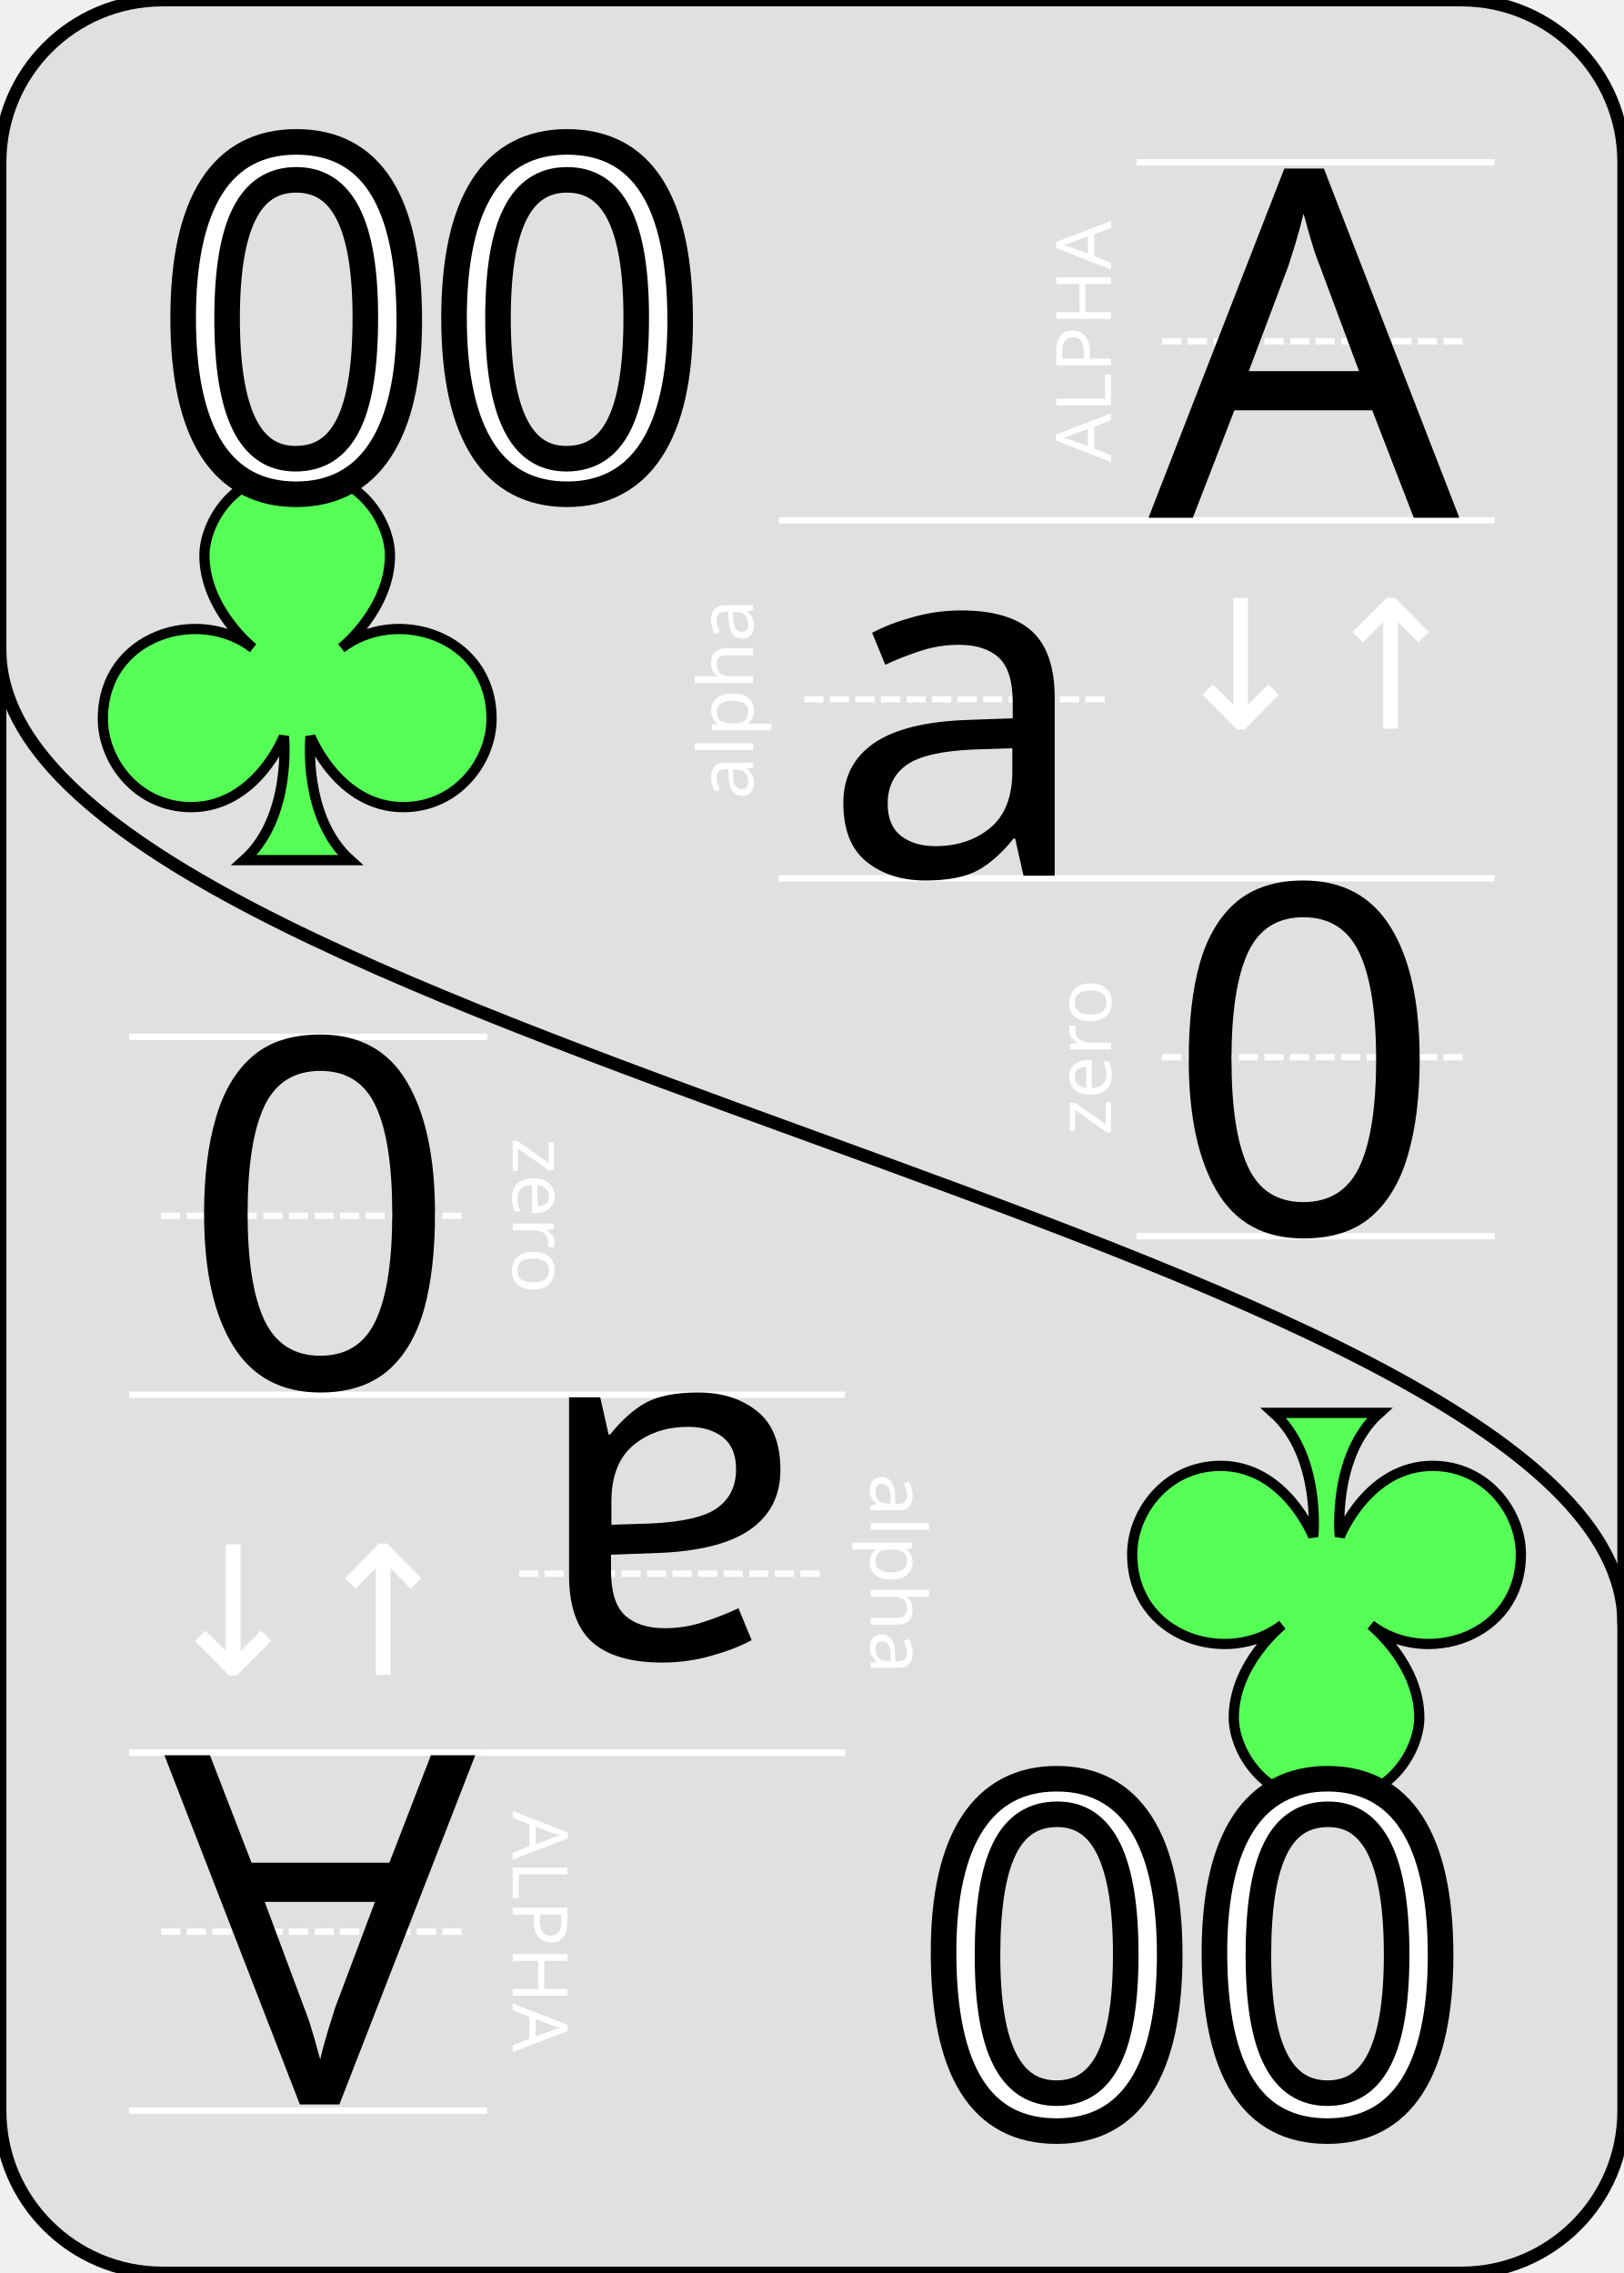
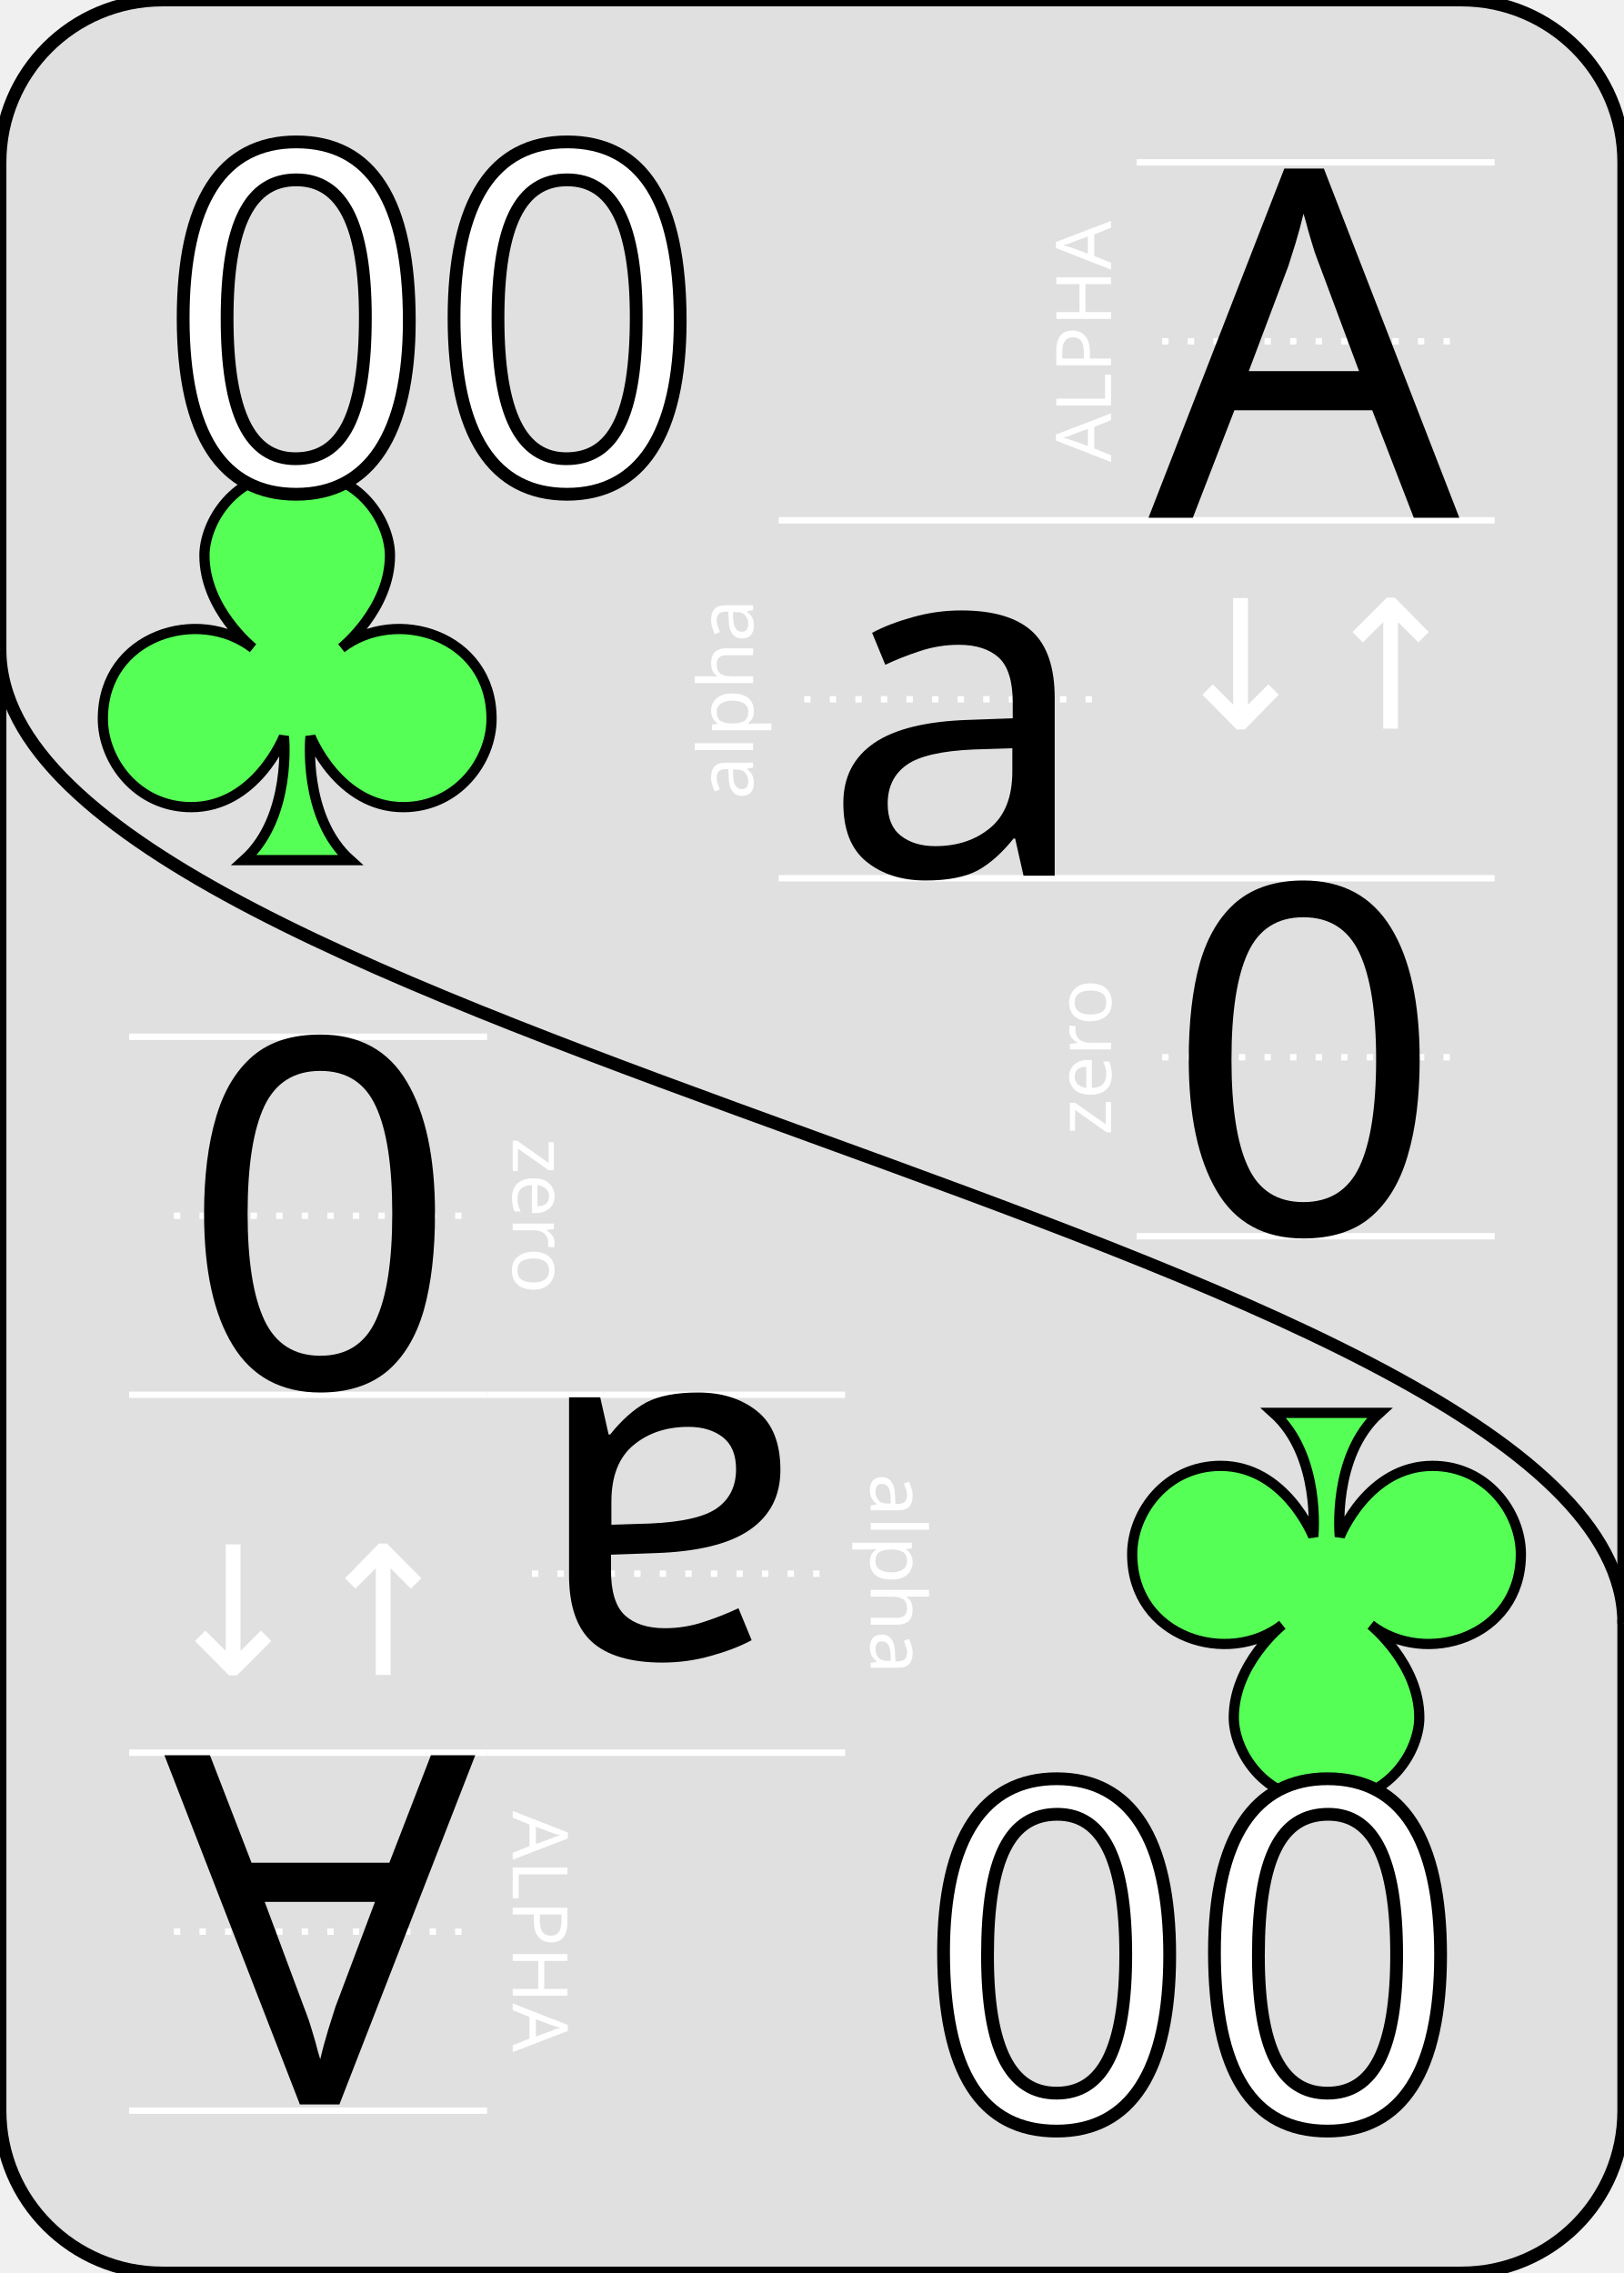
<svg xmlns="http://www.w3.org/2000/svg" xmlns:xlink="http://www.w3.org/1999/xlink" width="2.5in" height="3.5in" viewBox="0 0 63.5 88.9" version="1.1" id="svg1547">
-   <defs id="defs1544">
-     <g id="heart-full" transform="translate(-7,-14)">
-       <path style="fill:none;stroke:#000000;stroke-width:1.0;stroke-linecap:butt;stroke-linejoin:miter;stroke-opacity:1" d="M 7,14 C -5.5,3.5 2,-3 7,2 12,-3 19.5,3.5 7,14 Z" />
+   <style>
+    text { font-family:'Helvetica Neue'; font-size:19.05; line-height:1; fill:#000000;fill-opacity:1;stroke:none; }
+    g.emoji path, g.emoji ellipse, g.emoji circle  { fill:none;stroke:#000000;stroke-width:1.0;stroke-linecap:round;stroke-miterlimit:4;stroke-dasharray:none;stroke-opacity:1 }
+    text.number { fill:#ffffff;fill-opacity:1;stroke:#000000;stroke-width:0.5; }
+    g#formats-dark text { font-size:7px;fill:#ffffff; }
+    g#thumb-up text, g#thumb-down text { font-size:7px; }
+    path  { fill:none;stroke:#000000;stroke-width:1.0;stroke-linecap:butt;stroke-linejoin:miter;stroke-opacity:1; }
+    path.suit { fill:#808080;stroke:#000000;stroke-width:0.5; }
+    g#border path  { fill:#e0e0e0;fill-opacity:1;stroke:#000000;stroke-width:0.5;stroke-opacity:1;stroke-miterlimit:4;stroke-dasharray:none; }
+    g#lines path { fill:none;stroke:#ffffff;stroke-width:0.25;stroke-linecap:butt;stroke-linejoin:miter;stroke-miterlimit:4;stroke-dasharray:none;stroke-dashoffset:0;stroke-opacity:1 }
+    g#lines-dark path { fill:none;stroke:#000000;stroke-width:0.5;stroke-linecap:butt;stroke-linejoin:miter;stroke-miterlimit:4;stroke-dasharray:none;stroke-dashoffset:0;stroke-opacity:1; }
+    g#lines path.lines-center { stroke-dasharray:0.25, 0.75;}
+   </style>
+   <defs>
+     <g id="heart-full" class="emoji" transform="translate(-7,-14)">
+       <path d="M 7,14 C -5.5,3.5 2,-3 7,2 12,-3 19.5,3.5 7,14 Z" />
    </g>
-     <g id="heart-broken" transform="translate(-7,-14)">
-       <path style="fill:none;stroke:#000000;stroke-width:1;stroke-linecap:butt;stroke-linejoin:miter;stroke-opacity:1" d="M 3.119,0.918 C -0.516,1.134 -2.304,6.546 6.573,13.572 L 10.056,6.195 5.805,7.761 6.763,2.319 C 5.546,1.284 4.244,0.851 3.119,0.918 Z" />
-       <path style="fill:none;stroke:#000000;stroke-width:1;stroke-linecap:butt;stroke-linejoin:miter;stroke-opacity:1" d="M 11.598,-0.031 C 10.627,-0.087 9.524,0.229 8.459,0.983 L 6.937,5.754 12.36,4.47 6.655,12.992 c 0.148,0.146 0.298,0.292 0.453,0.44 C 17.163,6.008 15.371,0.19 11.598,-0.031 Z" />
+     <g id="heart-broken" class="emoji" transform="translate(-7,-14)">
+       <path d="M 3.119,0.918 C -0.516,1.134 -2.304,6.546 6.573,13.572            L 10.056,6.195 5.805,7.761 6.763,2.319            C 5.546,1.284 4.244,0.851 3.119,0.918 Z" />
+       <path d="M 11.598,-0.031 C 10.627,-0.087 9.524,0.229 8.459,0.983            L 6.937,5.754 12.36,4.47 6.655,12.992            c 0.148,0.146 0.298,0.292 0.453,0.44            C 17.163,6.008 15.371,0.19 11.598,-0.031 Z" />
    </g>
-     <g id="thumb">
-       <path style="fill:none;stroke:#000000;stroke-width:1;stroke-linecap:butt;stroke-linejoin:miter;stroke-opacity:1;stroke-miterlimit:4;stroke-dasharray:none" d="m 0.25,6 h 4 C 3.761,3.426 2.261,0.331 6.095,0.464 9.005,0.565 8.214,3.28 7.75,6 c 3,0 7,1 4,3 1,1 1,1 0,2 2,1 2,3 -11.5,2 z" id="thumb-hand" />
-       <path style="fill:none;stroke:#000000;stroke-width:0.5;stroke-linecap:butt;stroke-linejoin:miter;stroke-opacity:1;stroke-miterlimit:4;stroke-dasharray:none" d="m 4.722,1.807 c 0,0 0.175,2.379 1.03,2.351 0.834,-0.027 0.855,-2.351 0.855,-2.351 z" id="thumb-nail" />
+     <g id="thumb" class="emoji">
+       <path d="m 0.25,6 h 4 C 3.761,3.426 2.261,0.331 6.095,0.464           9.005,0.565 8.214,3.28 7.75,6 c 3,0 7,1 4,3 1,1 1,1 0,2 2,1 2,3 -11.5,2 z" id="thumb-hand" />
+       <path style="stroke-width:0.5" d="m 4.722,1.807 c 0,0 0.175,2.379 1.03,2.351           0.834,-0.027 0.855,-2.351 0.855,-2.351 z" id="thumb-nail" />
    </g>
-     <g id="thumb-up" transform="translate(-7,-14)">
-       <use x="0" y="0" xlink:href="#thumb" />
-       <text xml:space="preserve" text-anchor="middle" style="font-size:7px;line-height:1;font-family:sans-serif;fill:#000000;fill-opacity:1;stroke:#ffffff;stroke-width:0;stroke-miterlimit:4;stroke-dasharray:none;stroke-opacity:1" x="6" y="12">+1</text>
+     <g id="thumb-up" class="emoji" transform="translate(-7,-14)">
+       <use xlink:href="#thumb" />
+       <text text-anchor="middle" x="6" y="12">+1</text>
    </g>
-     <g id="thumb-down" transform="translate(-7,-14)">
-       <use x="0" y="0" transform="matrix(1,0,0,-1,0,14)" xlink:href="#thumb" />
-       <text xml:space="preserve" text-anchor="middle" style="font-size:7px;line-height:1;font-family:sans-serif;fill:#000000;fill-opacity:1;stroke:#ffffff;stroke-width:0;stroke-miterlimit:4;stroke-dasharray:none;stroke-opacity:1" x="7" y="7">-1</text>
+     <g id="thumb-down" class="emoji" transform="translate(-7,-14)">
+       <use transform="matrix(1,0,0,-1,0,14)" xlink:href="#thumb" />
+       <text text-anchor="middle" x="7" y="7">-1</text>
    </g>
-     <g id="sad" transform="translate(-7,-14)">
-       <ellipse style="fill:none;stroke:#000000;stroke-width:1.0;stroke-linecap:round;stroke-miterlimit:4;stroke-dasharray:none;stroke-dashoffset:3.467;stroke-opacity:1" id="sad-right-eye" cx="9.5" cy="4" rx="0.25" ry="0.75" />
-       <ellipse style="fill:none;stroke:#000000;stroke-width:1.0;stroke-linecap:round;stroke-miterlimit:4;stroke-dasharray:none;stroke-dashoffset:3.467;stroke-opacity:1" id="sad-left-eye" cx="4.5" cy="4" rx="0.25" ry="0.75" />
-       <circle style="fill:none;stroke:#000000;stroke-width:1.0;stroke-linecap:round;stroke-miterlimit:4;stroke-dasharray:none;stroke-dashoffset:3.467;stroke-opacity:1" id="sad-face" cx="7" cy="7" r="7" />
-       <path style="fill:none;stroke:#000000;stroke-width:1.0;stroke-linecap:round;stroke-linejoin:miter;stroke-miterlimit:4;stroke-dasharray:none;stroke-opacity:1" d="m 3,10 c 1.5,-3 6,-3 8,0" id="sad-frown" />
+     <g id="sad" class="emoji" transform="translate(-7,-14)">
+       <ellipse id="sad-right-eye" cx="9.5" cy="4" rx="0.25" ry="0.75" />
+       <ellipse id="sad-left-eye" cx="4.5" cy="4" rx="0.25" ry="0.75" />
+       <circle id="sad-face" cx="7" cy="7" r="7" />
+       <path d="m 3,10 c 1.5,-3 6,-3 8,0" id="sad-frown" />
    </g>
-     <g id="happy" transform="translate(-7,-14)">
-       <ellipse style="fill:none;stroke:#000000;stroke-width:1.0;stroke-linecap:round;stroke-miterlimit:4;stroke-dasharray:none;stroke-dashoffset:3.467;stroke-opacity:1" id="happy-right-eye" cx="9.5" cy="4" rx="0.25" ry="0.75" />
-       <ellipse style="fill:none;stroke:#000000;stroke-width:1.0;stroke-linecap:round;stroke-miterlimit:4;stroke-dasharray:none;stroke-dashoffset:3.467;stroke-opacity:1" id="happy-left-eye" cx="4.5" cy="4" rx="0.25" ry="0.75" />
-       <circle style="fill:none;stroke:#000000;stroke-width:1.0;stroke-linecap:round;stroke-miterlimit:4;stroke-dasharray:none;stroke-dashoffset:3.467;stroke-opacity:1" id="happy-face" cx="7" cy="7" r="7" />
-       <path style="fill:none;stroke:#000000;stroke-width:1.0;stroke-linecap:round;stroke-linejoin:miter;stroke-miterlimit:4;stroke-dasharray:none;stroke-opacity:1" d="m 3,8 c 1.5,4 6,4 8,0" id="happy-smile" />
+     <g id="happy" class="emoji" transform="translate(-7,-14)">
+       <ellipse id="happy-right-eye" cx="9.5" cy="4" rx="0.25" ry="0.75" />
+       <ellipse id="happy-left-eye" cx="4.5" cy="4" rx="0.25" ry="0.75" />
+       <circle id="happy-face" cx="7" cy="7" r="7" />
+       <path d="m 3,8 c 1.5,4 6,4 8,0" id="happy-smile" />
    </g>
-     <path id="suit-heart" transform="translate(-2.5,-14)" style="fill:#ff5555;stroke:#000000;stroke-width:0.5;stroke-linecap:butt;stroke-linejoin:miter;stroke-opacity:1" d="M 7,14 C -5.5,3.5 2,-3 7,2 12,-3 19.5,3.5 7,14 Z" />
-     <path id="suit-club" transform="translate(1,0) scale(0.80)" d="m 7.5,-8 c 0,0 2.375,-1.9 2.375,-4.534               0,-1.542 -1.369,-4.102 -4.534,-4.102 -3.165,0 -4.534,2.561               -4.534,4.102 0,2.634 2.375,4.534 2.375,4.534               -2.638,-2.055 -7.341,-0.652 -7.341,3.455 0,2.056 1.68,4.318               4.318,4.318 3.165,0 4.534,-3.455 4.534,-3.455 0,0 0.402,3.938               -1.943,6.046 h 5.182 c -2.345,-2.107 -1.943,-6.046 -1.943,-6.046 0,0               1.369,3.455 4.534,3.455 2.639,0 4.318,-2.263 4.318,-4.318 0,-4.107               -4.703,-5.51 -7.341,-3.455 z" style="fill:#55ff55;fill-opacity:1;stroke:#000000;stroke-width:0.5;stroke-linecap:butt;stroke-linejoin:miter;stroke-miterlimit:4;stroke-dasharray:none;stroke-opacity:1" />
-     <path style="fill:#5555ff;fill-opacity:1;stroke:#000000;stroke-width:0.5px;stroke-linecap:butt;stroke-linejoin:miter;stroke-opacity:1" d="m 5.29,1.75 -8,-12 8,-5 8,5 z" id="suit-diamond" />
-     <path transform="matrix(0.2,0,0,0.2,-2.5,-15)" style="fill:#555555;fill-opacity:1;stroke:#000000;stroke-width:2.5px;stroke-linecap:butt;stroke-linejoin:miter;stroke-opacity:1" d="M 13.112,27.126 C -17.91,53.625 12.262,72.925 36.79,60.273 36.665,66.67 30.803,72.893 27.039,78.719 H 53.521 C 49.644,73.056 42.911,66.689 42.933,60.273 67.975,72.301 94.607,51.326 66.821,27.126 52.332,13.835 43.275,3.494 39.861,-0.021 36.748,3.406 28.454,13.485 13.112,27.126 Z" id="suit-spade" />
+     <path id="suit-heart" class="suit" style="fill:#ff5555" transform="translate(-2.5,-14)" d="M 7,14 C -5.5,3.5 2,-3 7,2 12,-3 19.5,3.5 7,14 Z" />
+     <path id="suit-club" class="suit" style="fill:#55ff55" transform="translate(1,0) scale(0.80)" d="m 7.5,-8 c 0,0 2.375,-1.9 2.375,-4.534               0,-1.542 -1.369,-4.102 -4.534,-4.102 -3.165,0 -4.534,2.561               -4.534,4.102 0,2.634 2.375,4.534 2.375,4.534               -2.638,-2.055 -7.341,-0.652 -7.341,3.455 0,2.056 1.68,4.318               4.318,4.318 3.165,0 4.534,-3.455 4.534,-3.455 0,0 0.402,3.938               -1.943,6.046 h 5.182 c -2.345,-2.107 -1.943,-6.046 -1.943,-6.046 0,0               1.369,3.455 4.534,3.455 2.639,0 4.318,-2.263 4.318,-4.318 0,-4.107               -4.703,-5.51 -7.341,-3.455 z" />
+     <path id="suit-diamond" class="suit" style="fill:#5555ff" d="m 5.29,1.75 -8,-12 8,-5 8,5 z" />
+     <path id="suit-spade" class="suit" style="fill:#555555; stroke-width: 2.5;" transform="matrix(0.2,0,0,0.2,-2.5,-15)" d="M 13.112,27.126 C -17.91,53.625 12.262,72.925 36.79,60.273 36.665,66.67 30.803,72.893 27.039,78.719 H 53.521 C 49.644,73.056 42.911,66.689 42.933,60.273 67.975,72.301 94.607,51.326 66.821,27.126 52.332,13.835 43.275,3.494 39.861,-0.021 36.748,3.406 28.454,13.485 13.112,27.126 Z" />
    <g id="lines">
-       <path style="fill:none;stroke:#ffffff;stroke-width:0.25;stroke-linecap:butt;stroke-linejoin:miter;stroke-miterlimit:4;stroke-dasharray:none;stroke-dashoffset:0;stroke-opacity:1" d="m 0,0 14,0" id="path957-3" />
-       <path style="fill:none;stroke:#ffffff;stroke-width:0.25;stroke-linecap:butt;stroke-linejoin:miter;stroke-miterlimit:4;stroke-dasharray:0.75, 0.25;stroke-dashoffset:0;stroke-opacity:1" d="m 1,7 12,0" id="path957-2-2-2" />
-       <path style="fill:none;stroke:#ffffff;stroke-width:0.25;stroke-linecap:butt;stroke-linejoin:miter;stroke-miterlimit:4;stroke-dasharray:none;stroke-dashoffset:0;stroke-opacity:1" d="m 0,14 14,0" id="path957-2-99" />
+       <path d="m 0,0 14,0" />
+       <path class="lines-center" d="m 1,7 12,0" />
+       <path d="m 0,14 14,0" />
    </g>
    <g id="lines-dark">
-       <path style="fill:none;stroke:#000000;stroke-width:0.5;stroke-linecap:butt;stroke-linejoin:miter;stroke-miterlimit:4;stroke-dasharray:none;stroke-dashoffset:0;stroke-opacity:1" d="m 0,0 14,0" id="path957-3" />
-       <path style="fill:none;stroke:#000000;stroke-width:0.5;stroke-linecap:butt;stroke-linejoin:miter;stroke-miterlimit:4;stroke-dasharray:none;stroke-dashoffset:0;stroke-opacity:1" d="m 0,14 14,0" id="path957-2-99" />
+       <path d="m 0,0 14,0" id="path957-3" />
+       <path d="m 0,14 14,0" />
    </g>
    <g id="translate-text">
      <text xml:space="preserve" style="font-size:19.05px;line-height:1;font-family:sans-serif;fill:#000000;fill-opacity:1;stroke:#ffffff;stroke-width:0;stroke-miterlimit:4;stroke-dasharray:none;stroke-opacity:1" x="37.45" y="34.25" text-anchor="middle" id="translate">a</text>
      <text xml:space="preserve" style="font-size:19.05px;line-height:1;font-family:sans-serif;fill:#000000;fill-opacity:1;stroke:#ffffff;stroke-width:0;stroke-miterlimit:4;stroke-dasharray:none;stroke-opacity:1" x="51" y="20.25" text-anchor="middle" id="translate-up">A</text>
      <text xml:space="preserve" style="font-size:19.05px;line-height:1;font-family:sans-serif;fill:#000000;fill-opacity:1;stroke:#ffffff;stroke-width:0;stroke-miterlimit:4;stroke-dasharray:none;stroke-opacity:1" x="51" y="48.25" text-anchor="middle" id="translate-down">0</text>
    </g>
    <g id="translate-pics">
      <use x="37.45" y="34.25" xlink:href="#a" id="pic" />
      <use x="51" y="20.25" xlink:href="#A" id="pic-up" />
      <use x="51" y="48.25" xlink:href="#0" id="pic-down" />
    </g>
    <g id="formats">
      <g id="formats-up" transform="translate(44.45,6.35)">
        <use xlink:href="#lines" id="lines-up" />
        <text transform="rotate(-90) translate(-7,-1)" xml:space="preserve" text-anchor="middle" style="font-size:3px;line-height:1;font-family:sans-serif;fill:#ffffff;fill-opacity:1;stroke:#ffffff;stroke-width:0;stroke-miterlimit:4;stroke-dasharray:none;stroke-opacity:1">ALPHA</text>
      </g>
      <g id="formats-plain" transform="translate(30.45,20.35)">
        <use xlink:href="#lines" id="lines-plain" />
        <text transform="rotate(-90) translate(-7,-1)" xml:space="preserve" text-anchor="middle" style="font-size:3px;line-height:1;font-family:sans-serif;fill:#ffffff;fill-opacity:1;stroke:#ffffff;stroke-width:0;stroke-miterlimit:4;stroke-dasharray:none;stroke-opacity:1">alpha</text>
      </g>
      <g id="formats-down" transform="translate(44.45,34.35)">
        <use xlink:href="#lines" id="lines-down" />
        <text transform="rotate(-90) translate(-7,-1)" xml:space="preserve" text-anchor="middle" style="font-size:3px;line-height:1;font-family:sans-serif;fill:#ffffff;fill-opacity:1;stroke:#ffffff;stroke-width:0;stroke-miterlimit:4;stroke-dasharray:none;stroke-opacity:1">zero</text>
      </g>
      <text xml:space="preserve" text-anchor="middle" style="font-size:7px;line-height:1;font-family:sans-serif;fill:#ffffff;fill-opacity:1;stroke:#ffffff;stroke-width:0;stroke-miterlimit:4;stroke-dasharray:none;stroke-opacity:1" x="51.45" y="28.50">↓↑</text>
    </g>
    <g id="formats-dark">
      <g id="formats-dark-up" transform="translate(44.45,6.35)">
        <use xlink:href="#lines-dark" id="lines-dark-up" />
-         <text transform="translate(16,9)" xml:space="preserve" text-anchor="end" style="font-size:7px;line-height:1;font-family:sans-serif;fill:#ffffff;fill-opacity:1;stroke:#ffffff;stroke-width:0;stroke-miterlimit:4;stroke-dasharray:none;stroke-opacity:1">ALPHA</text>
+         <text transform="translate(16,9)" xml:space="preserve" text-anchor="end">ALPHA</text>
      </g>
      <g id="formats-dark-plain" transform="translate(30.45,20.35)">
        <use xlink:href="#lines-dark" id="lines-dark-plain" />
-         <text transform="translate(16,9)" xml:space="preserve" text-anchor="end" style="font-size:7px;line-height:1;font-family:sans-serif;fill:#ffffff;fill-opacity:1;stroke:#ffffff;stroke-width:0;stroke-miterlimit:4;stroke-dasharray:none;stroke-opacity:1">alpha</text>
+         <text transform="translate(16,9)" xml:space="preserve" text-anchor="end">alpha</text>
      </g>
      <g id="formats-dark-down" transform="translate(44.45,34.35)">
        <use xlink:href="#lines-dark" id="lines-dark-down" />
-         <text transform="translate(16,9)" xml:space="preserve" text-anchor="end" style="font-size:7px;line-height:1;font-family:sans-serif;fill:#ffffff;fill-opacity:1;stroke:#ffffff;stroke-width:0;stroke-miterlimit:4;stroke-dasharray:none;stroke-opacity:1">zero</text>
+         <text transform="translate(16,9)" xml:space="preserve" text-anchor="end">zero</text>
      </g>
-       <text xml:space="preserve" text-anchor="middle" style="font-size:25.4px;line-height:1;font-family:sans-serif;fill:#000000;fill-opacity:1;stroke:#ffffff;stroke-width:0;stroke-miterlimit:4;stroke-dasharray:none;stroke-opacity:1" x="51.45" y="36">↓↑</text>
+       <text xml:space="preserve" text-anchor="middle" style="fill:#000000;font-size:150%" x="51.45" y="36">↓↑</text>
    </g>
  </defs>
  <g id="layer1">
-     <path id="border" d="m 6.35,0 h 50.8 a 6.35,6.35 45 0 1 6.35,6.35 v 76.2 a 6.35,6.35 135 0 1 -6.35,6.35 H 6.35 A 6.35,6.35 45 0 1 0,82.55 V 6.35 A 6.35,6.35 135 0 1 6.35,0 Z" style="fill:#e0e0e0;fill-opacity:1;stroke:#000000;stroke-width:0.5;stroke-opacity:1;stroke-miterlimit:4;stroke-dasharray:none" />
-     <path style="fill:none;stroke:#000000;stroke-width:0.5;stroke-linecap:round;stroke-linejoin:miter;stroke-miterlimit:4;stroke-dasharray:none;stroke-opacity:1" d="M 0,25.4 C 0,40.4 63.5,48.5 63.5,63.5" id="separator" />
+     <g id="border">
+       <path id="border-card" d="m 6.35,0 h 50.8 a 6.35,6.35 45 0 1 6.35,6.35 v 76.2 a 6.35,6.35 135 0 1 -6.35,6.35 H 6.35 A 6.35,6.35 45 0 1 0,82.55 V 6.35 A 6.35,6.35 135 0 1 6.35,0 Z" />
+       <path id="border-separator" d="M 0,25.4 C 0,40.4 63.5,48.5 63.5,63.5" />
+     </g>
    <g id="upward">
      <use xlink:href="#formats" />
      <g id="suite-number" transform="translate(6.35,19.05)">
        <use x="0" y="12.7" xlink:href="#suit-club" id="suit" />
-         <text xml:space="preserve" style="font-style:normal;font-variant:normal;font-weight:normal;font-stretch:normal;font-size:19.05;line-height:1.25;font-family:'Helvetica Neue';-inkscape-font-specification:'Helvetica Neue';fill:#ffffff;fill-opacity:1;stroke:#000000;stroke-width:1;stroke-miterlimit:4;stroke-dasharray:none;stroke-opacity:1" id="number">00</text>
+         <text class="number">00</text>
      </g>
      <use xlink:href="#translate-text" />
    </g>
    <use xlink:href="#upward" transform="rotate(180,31.75,44.45)" />
  </g>
</svg>
